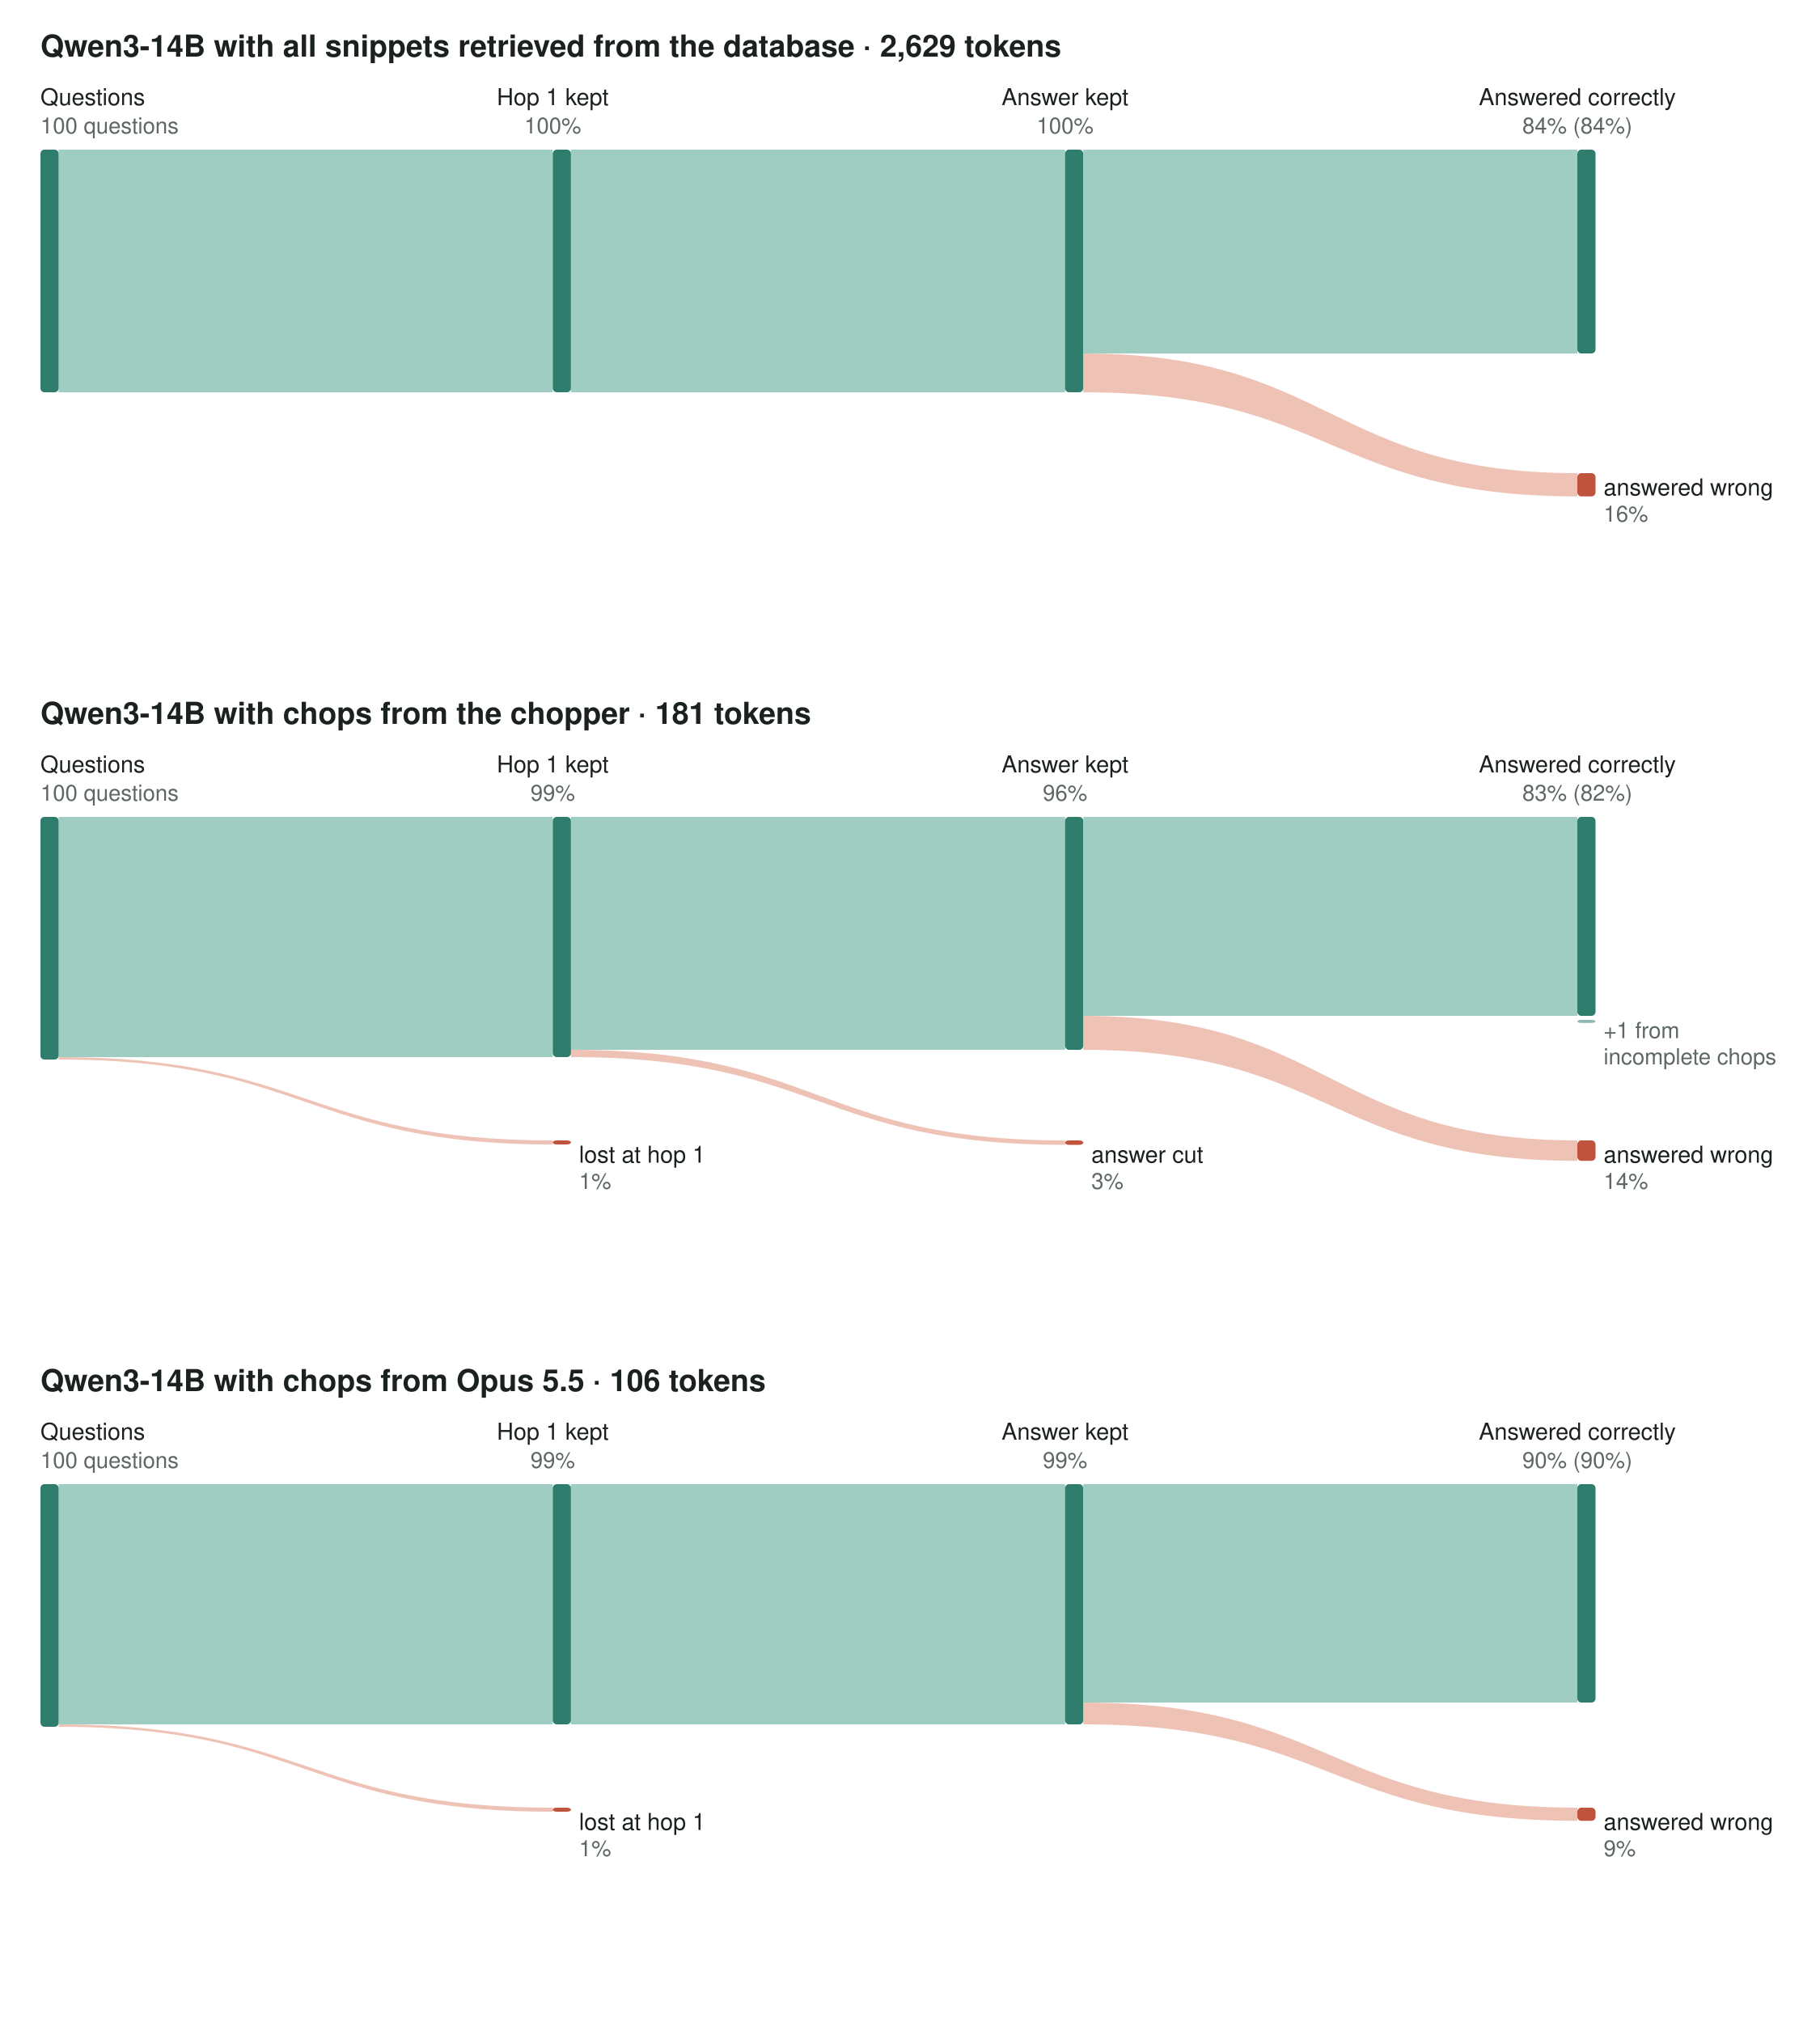
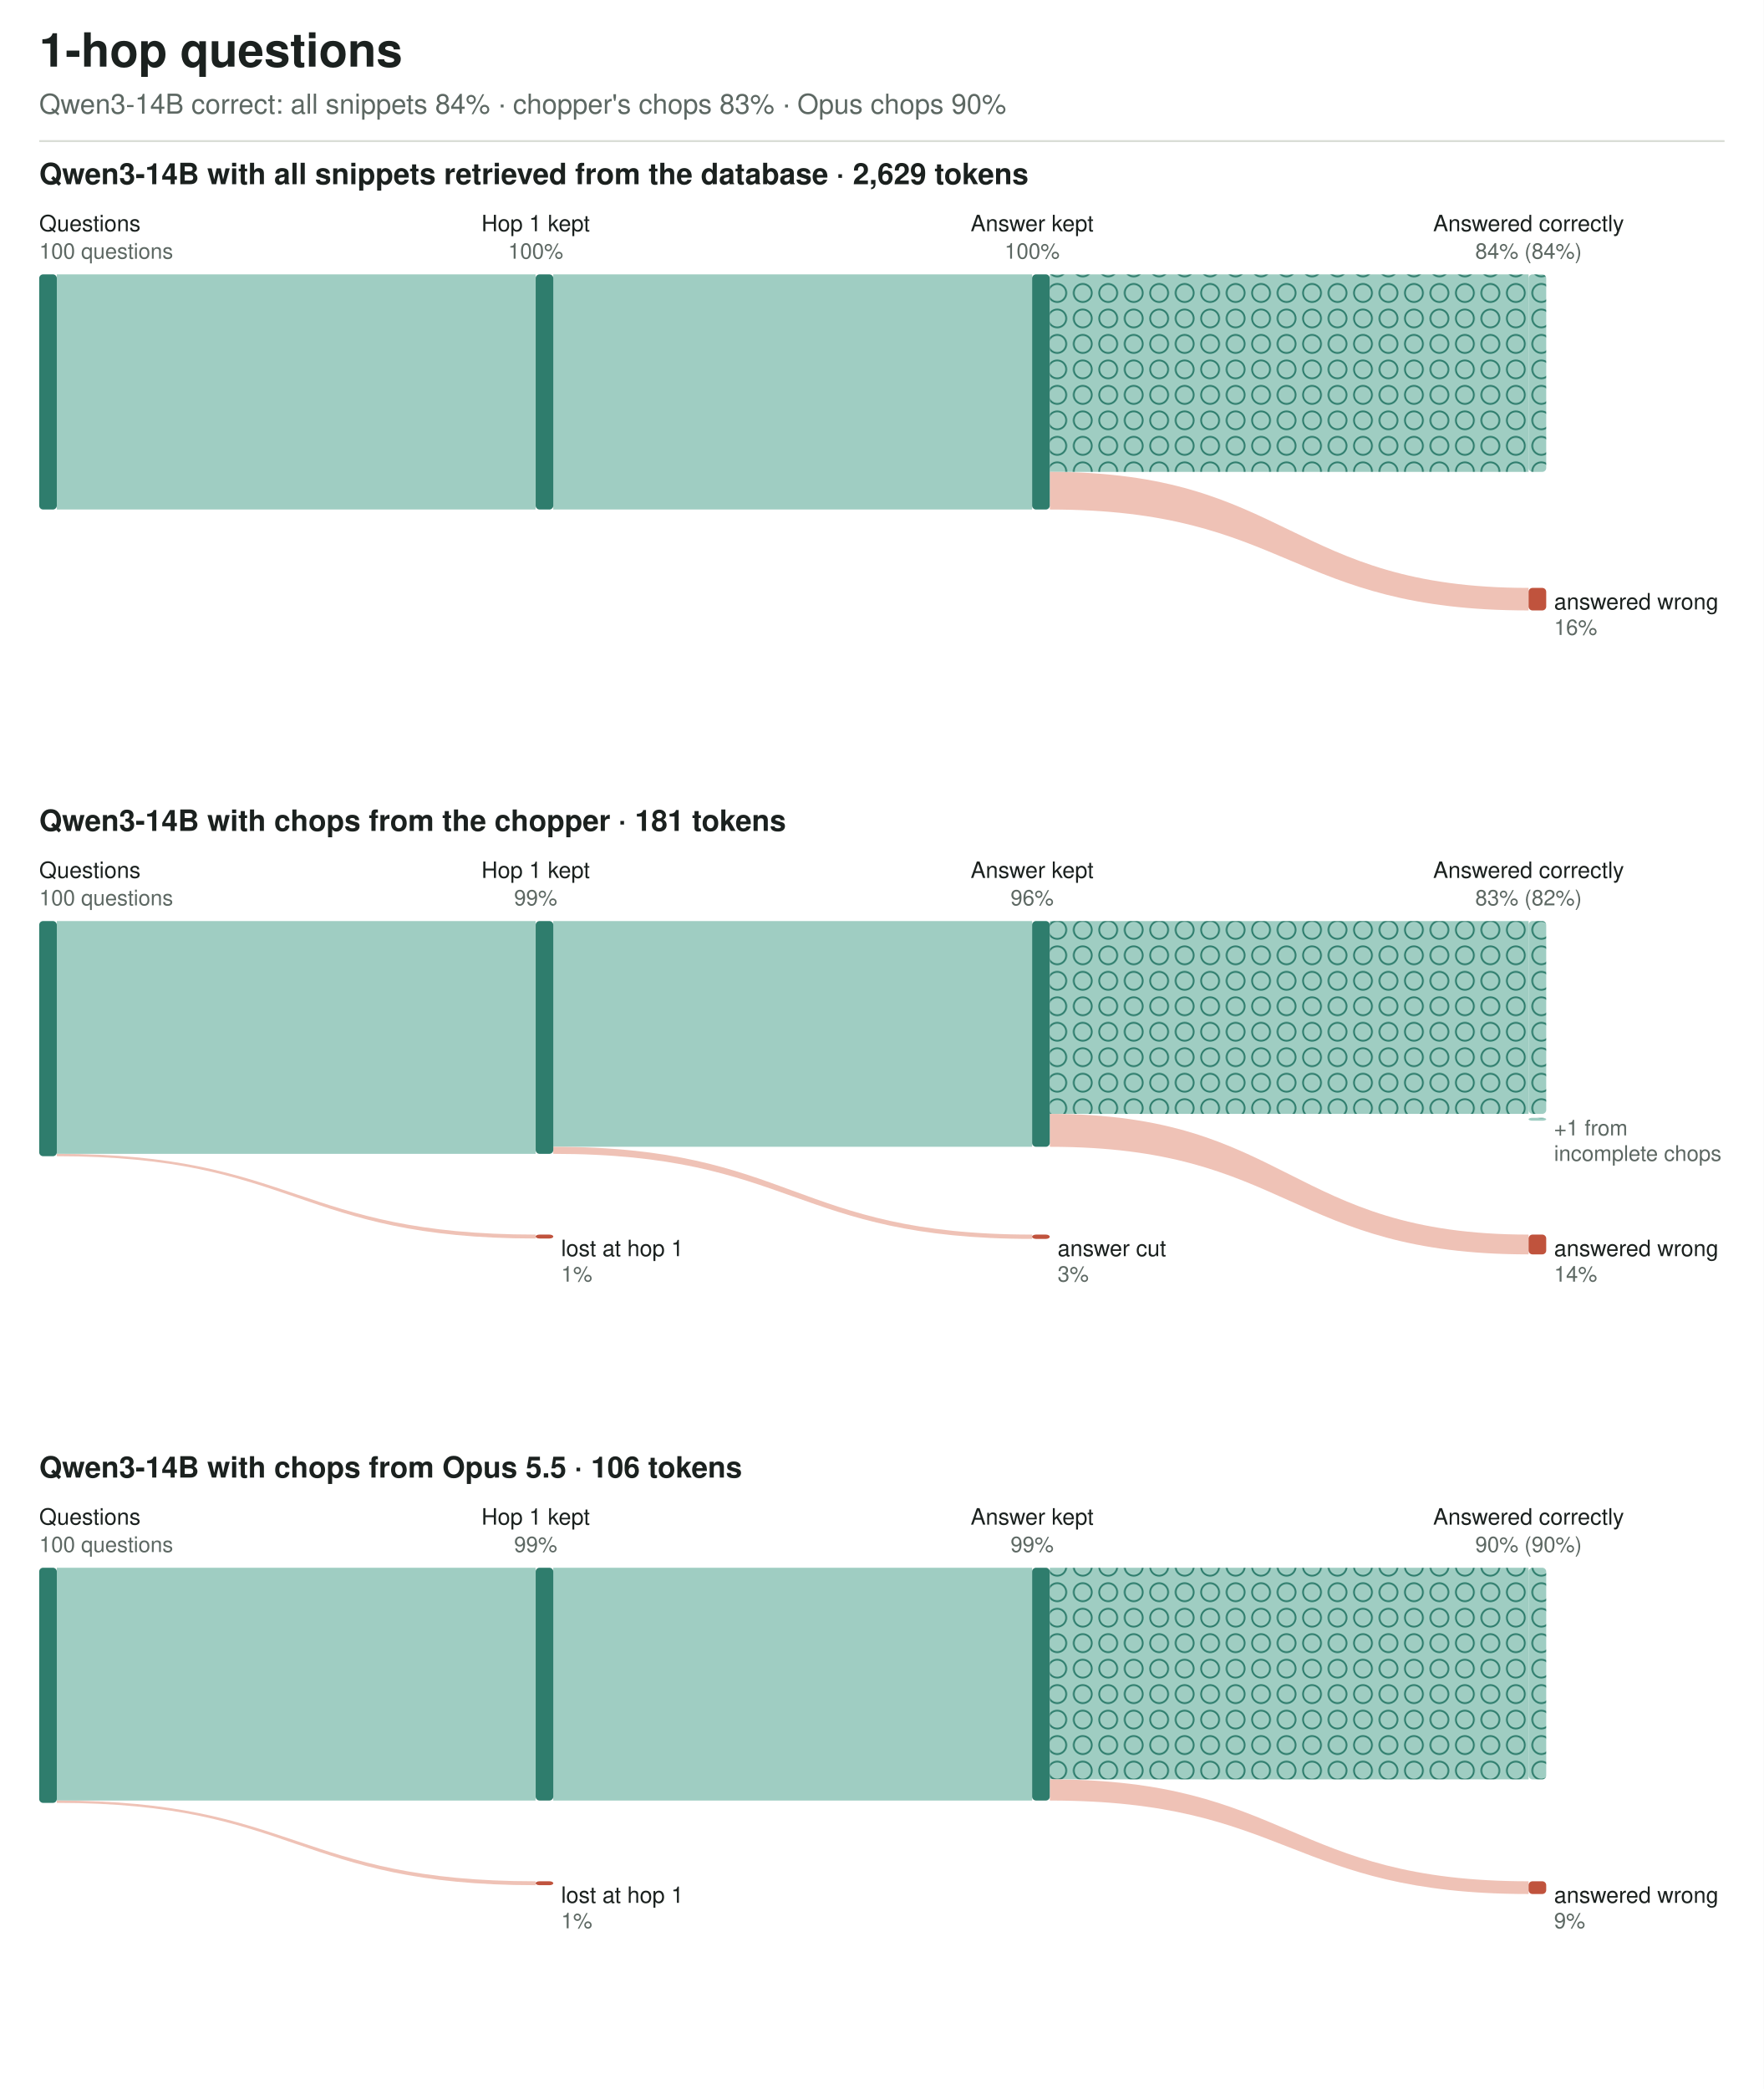
- <svg xmlns="http://www.w3.org/2000/svg" viewBox="0 0 900 1000" width="900" font-family="Helvetica, Arial, sans-serif">
+ <svg xmlns="http://www.w3.org/2000/svg" viewBox="0 0 900 1066" width="900" font-family="Helvetica, Arial, sans-serif">
  <rect width="100%" height="100%" fill="#ffffff" />
-   <text x="20" y="28" font-size="15" font-weight="700" fill="#1b211f">Qwen3-14B with all snippets retrieved from the database · 2,629 tokens</text>
-   <path d="M29.0,74.0 C151.2,74.0 151.2,74.0 273.3,74.0 L273.3,194.0 C151.2,194.0 151.2,194.0 29.0,194.0 Z" fill="#9fcdc2" />
-   <path d="M282.3,74.0 C404.5,74.0 404.5,74.0 526.7,74.0 L526.7,194.0 C404.5,194.0 404.5,194.0 282.3,194.0 Z" fill="#9fcdc2" />
-   <path d="M535.7,74.0 C657.8,74.0 657.8,74.0 780.0,74.0 L780.0,174.8 C657.8,174.8 657.8,174.8 535.7,174.8 Z" fill="#9fcdc2" />
-   <path d="M535.7,174.8 C657.8,174.8 657.8,234.0 780.0,234.0 L780.0,245.5 C657.8,245.5 657.8,194.0 535.7,194.0 Z" fill="#efc2b6" />
-   <rect x="780.0" y="234" width="9" height="11.5" fill="#c0533d" rx="2" />
-   <text x="793.0" y="245" font-size="11.5" fill="#1b211f">answered wrong</text>
-   <text x="793.0" y="258" font-size="11" fill="#5d6863">16%</text>
-   <rect x="20.0" y="74" width="9" height="120.0" fill="#2f7d6d" rx="2" />
-   <text x="20.0" y="52" font-size="11.5" text-anchor="start" fill="#1b211f">Questions</text>
-   <text x="20.0" y="66" font-size="11" text-anchor="start" fill="#5d6863">100 questions</text>
-   <rect x="273.333" y="74" width="9" height="120.0" fill="#2f7d6d" rx="2" />
-   <text x="273.333" y="52" font-size="11.5" text-anchor="middle" fill="#1b211f">Hop 1 kept</text>
-   <text x="273.333" y="66" font-size="11" text-anchor="middle" fill="#5d6863">100%</text>
-   <rect x="526.667" y="74" width="9" height="120.0" fill="#2f7d6d" rx="2" />
-   <text x="526.667" y="52" font-size="11.5" text-anchor="middle" fill="#1b211f">Answer kept</text>
-   <text x="526.667" y="66" font-size="11" text-anchor="middle" fill="#5d6863">100%</text>
-   <rect x="780.0" y="74" width="9" height="100.8" fill="#2f7d6d" rx="2" />
-   <text x="780.0" y="52" font-size="11.5" text-anchor="middle" fill="#1b211f">Answered correctly</text>
-   <text x="780.0" y="66" font-size="11" text-anchor="middle" fill="#5d6863">84% (84%)</text>
-   <text x="20" y="358.0" font-size="15" font-weight="700" fill="#1b211f">Qwen3-14B with chops from the chopper · 181 tokens</text>
-   <path d="M29.0,404.0 C151.2,404.0 151.2,404.0 273.3,404.0 L273.3,522.8 C151.2,522.8 151.2,522.8 29.0,522.8 Z" fill="#9fcdc2" />
-   <path d="M29.0,522.8 C151.2,522.8 151.2,564.0 273.3,564.0 L273.3,566.0 C151.2,566.0 151.2,524.0 29.0,524.0 Z" fill="#efc2b6" />
-   <rect x="273.333" y="564.0" width="9" height="2.0" fill="#c0533d" rx="2" />
-   <text x="286.333" y="575.0" font-size="11.5" fill="#1b211f">lost at hop 1</text>
-   <text x="286.333" y="588.0" font-size="11" fill="#5d6863">1%</text>
-   <path d="M282.3,404.0 C404.5,404.0 404.5,404.0 526.7,404.0 L526.7,519.2 C404.5,519.2 404.5,519.2 282.3,519.2 Z" fill="#9fcdc2" />
-   <path d="M282.3,519.2 C404.5,519.2 404.5,564.0 526.7,564.0 L526.7,566.2 C404.5,566.2 404.5,522.8 282.3,522.8 Z" fill="#efc2b6" />
-   <rect x="526.667" y="564.0" width="9" height="2.2" fill="#c0533d" rx="2" />
-   <text x="539.667" y="575.0" font-size="11.5" fill="#1b211f">answer cut</text>
-   <text x="539.667" y="588.0" font-size="11" fill="#5d6863">3%</text>
-   <path d="M535.7,404.0 C657.8,404.0 657.8,404.0 780.0,404.0 L780.0,502.4 C657.8,502.4 657.8,502.4 535.7,502.4 Z" fill="#9fcdc2" />
-   <path d="M535.7,502.4 C657.8,502.4 657.8,564.0 780.0,564.0 L780.0,574.1 C657.8,574.1 657.8,519.2 535.7,519.2 Z" fill="#efc2b6" />
-   <rect x="780.0" y="564.0" width="9" height="10.1" fill="#c0533d" rx="2" />
-   <text x="793.0" y="575.0" font-size="11.5" fill="#1b211f">answered wrong</text>
-   <text x="793.0" y="588.0" font-size="11" fill="#5d6863">14%</text>
-   <rect x="20.0" y="404.0" width="9" height="120.0" fill="#2f7d6d" rx="2" />
-   <text x="20.0" y="382.0" font-size="11.5" text-anchor="start" fill="#1b211f">Questions</text>
-   <text x="20.0" y="396.0" font-size="11" text-anchor="start" fill="#5d6863">100 questions</text>
-   <rect x="273.333" y="404.0" width="9" height="118.8" fill="#2f7d6d" rx="2" />
-   <text x="273.333" y="382.0" font-size="11.5" text-anchor="middle" fill="#1b211f">Hop 1 kept</text>
-   <text x="273.333" y="396.0" font-size="11" text-anchor="middle" fill="#5d6863">99%</text>
-   <rect x="526.667" y="404.0" width="9" height="115.2" fill="#2f7d6d" rx="2" />
-   <text x="526.667" y="382.0" font-size="11.5" text-anchor="middle" fill="#1b211f">Answer kept</text>
-   <text x="526.667" y="396.0" font-size="11" text-anchor="middle" fill="#5d6863">96%</text>
-   <rect x="780.0" y="404.0" width="9" height="98.4" fill="#2f7d6d" rx="2" />
-   <text x="780.0" y="382.0" font-size="11.5" text-anchor="middle" fill="#1b211f">Answered correctly</text>
-   <text x="780.0" y="396.0" font-size="11" text-anchor="middle" fill="#5d6863">83% (82%)</text>
-   <rect x="780.0" y="504.4" width="9" height="1.5" fill="#2f7d6d" fill-opacity="0.55" rx="2" />
-   <text x="793.0" y="513.4" font-size="11" fill="#5d6863">+1 from</text>
-   <text x="793.0" y="526.4" font-size="11" fill="#5d6863">incomplete chops</text>
-   <text x="20" y="688.0" font-size="15" font-weight="700" fill="#1b211f">Qwen3-14B with chops from Opus 5.5 · 106 tokens</text>
-   <path d="M29.0,734.0 C151.2,734.0 151.2,734.0 273.3,734.0 L273.3,852.8 C151.2,852.8 151.2,852.8 29.0,852.8 Z" fill="#9fcdc2" />
-   <path d="M29.0,852.8 C151.2,852.8 151.2,894.0 273.3,894.0 L273.3,896.0 C151.2,896.0 151.2,854.0 29.0,854.0 Z" fill="#efc2b6" />
-   <rect x="273.333" y="894.0" width="9" height="2.0" fill="#c0533d" rx="2" />
-   <text x="286.333" y="905.0" font-size="11.5" fill="#1b211f">lost at hop 1</text>
-   <text x="286.333" y="918.0" font-size="11" fill="#5d6863">1%</text>
-   <path d="M282.3,734.0 C404.5,734.0 404.5,734.0 526.7,734.0 L526.7,852.8 C404.5,852.8 404.5,852.8 282.3,852.8 Z" fill="#9fcdc2" />
-   <path d="M535.7,734.0 C657.8,734.0 657.8,734.0 780.0,734.0 L780.0,842.0 C657.8,842.0 657.8,842.0 535.7,842.0 Z" fill="#9fcdc2" />
-   <path d="M535.7,842.0 C657.8,842.0 657.8,894.0 780.0,894.0 L780.0,900.5 C657.8,900.5 657.8,852.8 535.7,852.8 Z" fill="#efc2b6" />
-   <rect x="780.0" y="894.0" width="9" height="6.5" fill="#c0533d" rx="2" />
-   <text x="793.0" y="905.0" font-size="11.5" fill="#1b211f">answered wrong</text>
-   <text x="793.0" y="918.0" font-size="11" fill="#5d6863">9%</text>
-   <rect x="20.0" y="734.0" width="9" height="120.0" fill="#2f7d6d" rx="2" />
-   <text x="20.0" y="712.0" font-size="11.5" text-anchor="start" fill="#1b211f">Questions</text>
-   <text x="20.0" y="726.0" font-size="11" text-anchor="start" fill="#5d6863">100 questions</text>
-   <rect x="273.333" y="734.0" width="9" height="118.8" fill="#2f7d6d" rx="2" />
-   <text x="273.333" y="712.0" font-size="11.5" text-anchor="middle" fill="#1b211f">Hop 1 kept</text>
-   <text x="273.333" y="726.0" font-size="11" text-anchor="middle" fill="#5d6863">99%</text>
-   <rect x="526.667" y="734.0" width="9" height="118.8" fill="#2f7d6d" rx="2" />
-   <text x="526.667" y="712.0" font-size="11.5" text-anchor="middle" fill="#1b211f">Answer kept</text>
-   <text x="526.667" y="726.0" font-size="11" text-anchor="middle" fill="#5d6863">99%</text>
-   <rect x="780.0" y="734.0" width="9" height="108.0" fill="#2f7d6d" rx="2" />
-   <text x="780.0" y="712.0" font-size="11.5" text-anchor="middle" fill="#1b211f">Answered correctly</text>
-   <text x="780.0" y="726.0" font-size="11" text-anchor="middle" fill="#5d6863">90% (90%)</text>
+   <defs>
+     <pattern id="dots" width="13" height="13" patternUnits="userSpaceOnUse">
+       <rect width="13" height="13" fill="#9fcdc2" />
+       <circle cx="6.5" cy="6.5" r="4.6" fill="none" stroke="#2f7d6d" stroke-width="0.9" />
+     </pattern>
+   </defs>
+   <text x="20" y="34" font-size="24" font-weight="700" fill="#1b211f">1-hop questions</text>
+   <text x="20" y="58" font-size="14" fill="#5d6863">Qwen3-14B correct: all snippets 84% · chopper's chops 83% · Opus chops 90%</text>
+   <line x1="20" y1="72" x2="880" y2="72" stroke="#d9ddd6" />
+   <text x="20" y="94" font-size="15" font-weight="700" fill="#1b211f">Qwen3-14B with all snippets retrieved from the database · 2,629 tokens</text>
+   <path d="M29.0,140.0 C151.2,140.0 151.2,140.0 273.3,140.0 L273.3,260.0 C151.2,260.0 151.2,260.0 29.0,260.0 Z" fill="#9fcdc2" />
+   <path d="M282.3,140.0 C404.5,140.0 404.5,140.0 526.7,140.0 L526.7,260.0 C404.5,260.0 404.5,260.0 282.3,260.0 Z" fill="#9fcdc2" />
+   <path d="M535.7,140.0 C657.8,140.0 657.8,140.0 780.0,140.0 L780.0,240.8 C657.8,240.8 657.8,240.8 535.7,240.8 Z" fill="url(#dots)" />
+   <path d="M535.7,240.8 C657.8,240.8 657.8,300.0 780.0,300.0 L780.0,311.5 C657.8,311.5 657.8,260.0 535.7,260.0 Z" fill="#efc2b6" />
+   <rect x="780.0" y="300" width="9" height="11.5" fill="#c0533d" rx="2" />
+   <text x="793.0" y="311" font-size="11.5" fill="#1b211f">answered wrong</text>
+   <text x="793.0" y="324" font-size="11" fill="#5d6863">16%</text>
+   <rect x="20.0" y="140" width="9" height="120.0" fill="#2f7d6d" rx="2" />
+   <text x="20.0" y="118" font-size="11.5" text-anchor="start" fill="#1b211f">Questions</text>
+   <text x="20.0" y="132" font-size="11" text-anchor="start" fill="#5d6863">100 questions</text>
+   <rect x="273.333" y="140" width="9" height="120.0" fill="#2f7d6d" rx="2" />
+   <text x="273.333" y="118" font-size="11.5" text-anchor="middle" fill="#1b211f">Hop 1 kept</text>
+   <text x="273.333" y="132" font-size="11" text-anchor="middle" fill="#5d6863">100%</text>
+   <rect x="526.667" y="140" width="9" height="120.0" fill="#2f7d6d" rx="2" />
+   <text x="526.667" y="118" font-size="11.5" text-anchor="middle" fill="#1b211f">Answer kept</text>
+   <text x="526.667" y="132" font-size="11" text-anchor="middle" fill="#5d6863">100%</text>
+   <rect x="780.0" y="140" width="9" height="100.8" fill="url(#dots)" rx="2" />
+   <text x="780.0" y="118" font-size="11.5" text-anchor="middle" fill="#1b211f">Answered correctly</text>
+   <text x="780.0" y="132" font-size="11" text-anchor="middle" fill="#5d6863">84% (84%)</text>
+   <text x="20" y="424.0" font-size="15" font-weight="700" fill="#1b211f">Qwen3-14B with chops from the chopper · 181 tokens</text>
+   <path d="M29.0,470.0 C151.2,470.0 151.2,470.0 273.3,470.0 L273.3,588.8 C151.2,588.8 151.2,588.8 29.0,588.8 Z" fill="#9fcdc2" />
+   <path d="M29.0,588.8 C151.2,588.8 151.2,630.0 273.3,630.0 L273.3,632.0 C151.2,632.0 151.2,590.0 29.0,590.0 Z" fill="#efc2b6" />
+   <rect x="273.333" y="630.0" width="9" height="2.0" fill="#c0533d" rx="2" />
+   <text x="286.333" y="641.0" font-size="11.5" fill="#1b211f">lost at hop 1</text>
+   <text x="286.333" y="654.0" font-size="11" fill="#5d6863">1%</text>
+   <path d="M282.3,470.0 C404.5,470.0 404.5,470.0 526.7,470.0 L526.7,585.2 C404.5,585.2 404.5,585.2 282.3,585.2 Z" fill="#9fcdc2" />
+   <path d="M282.3,585.2 C404.5,585.2 404.5,630.0 526.7,630.0 L526.7,632.2 C404.5,632.2 404.5,588.8 282.3,588.8 Z" fill="#efc2b6" />
+   <rect x="526.667" y="630.0" width="9" height="2.2" fill="#c0533d" rx="2" />
+   <text x="539.667" y="641.0" font-size="11.5" fill="#1b211f">answer cut</text>
+   <text x="539.667" y="654.0" font-size="11" fill="#5d6863">3%</text>
+   <path d="M535.7,470.0 C657.8,470.0 657.8,470.0 780.0,470.0 L780.0,568.4 C657.8,568.4 657.8,568.4 535.7,568.4 Z" fill="url(#dots)" />
+   <path d="M535.7,568.4 C657.8,568.4 657.8,630.0 780.0,630.0 L780.0,640.1 C657.8,640.1 657.8,585.2 535.7,585.2 Z" fill="#efc2b6" />
+   <rect x="780.0" y="630.0" width="9" height="10.1" fill="#c0533d" rx="2" />
+   <text x="793.0" y="641.0" font-size="11.5" fill="#1b211f">answered wrong</text>
+   <text x="793.0" y="654.0" font-size="11" fill="#5d6863">14%</text>
+   <rect x="20.0" y="470.0" width="9" height="120.0" fill="#2f7d6d" rx="2" />
+   <text x="20.0" y="448.0" font-size="11.5" text-anchor="start" fill="#1b211f">Questions</text>
+   <text x="20.0" y="462.0" font-size="11" text-anchor="start" fill="#5d6863">100 questions</text>
+   <rect x="273.333" y="470.0" width="9" height="118.8" fill="#2f7d6d" rx="2" />
+   <text x="273.333" y="448.0" font-size="11.5" text-anchor="middle" fill="#1b211f">Hop 1 kept</text>
+   <text x="273.333" y="462.0" font-size="11" text-anchor="middle" fill="#5d6863">99%</text>
+   <rect x="526.667" y="470.0" width="9" height="115.2" fill="#2f7d6d" rx="2" />
+   <text x="526.667" y="448.0" font-size="11.5" text-anchor="middle" fill="#1b211f">Answer kept</text>
+   <text x="526.667" y="462.0" font-size="11" text-anchor="middle" fill="#5d6863">96%</text>
+   <rect x="780.0" y="470.0" width="9" height="98.4" fill="url(#dots)" rx="2" />
+   <text x="780.0" y="448.0" font-size="11.5" text-anchor="middle" fill="#1b211f">Answered correctly</text>
+   <text x="780.0" y="462.0" font-size="11" text-anchor="middle" fill="#5d6863">83% (82%)</text>
+   <rect x="780.0" y="570.4" width="9" height="1.5" fill="url(#dots)" rx="2" />
+   <text x="793.0" y="579.4" font-size="11" fill="#5d6863">+1 from</text>
+   <text x="793.0" y="592.4" font-size="11" fill="#5d6863">incomplete chops</text>
+   <text x="20" y="754.0" font-size="15" font-weight="700" fill="#1b211f">Qwen3-14B with chops from Opus 5.5 · 106 tokens</text>
+   <path d="M29.0,800.0 C151.2,800.0 151.2,800.0 273.3,800.0 L273.3,918.8 C151.2,918.8 151.2,918.8 29.0,918.8 Z" fill="#9fcdc2" />
+   <path d="M29.0,918.8 C151.2,918.8 151.2,960.0 273.3,960.0 L273.3,962.0 C151.2,962.0 151.2,920.0 29.0,920.0 Z" fill="#efc2b6" />
+   <rect x="273.333" y="960.0" width="9" height="2.0" fill="#c0533d" rx="2" />
+   <text x="286.333" y="971.0" font-size="11.5" fill="#1b211f">lost at hop 1</text>
+   <text x="286.333" y="984.0" font-size="11" fill="#5d6863">1%</text>
+   <path d="M282.3,800.0 C404.5,800.0 404.5,800.0 526.7,800.0 L526.7,918.8 C404.5,918.8 404.5,918.8 282.3,918.8 Z" fill="#9fcdc2" />
+   <path d="M535.7,800.0 C657.8,800.0 657.8,800.0 780.0,800.0 L780.0,908.0 C657.8,908.0 657.8,908.0 535.7,908.0 Z" fill="url(#dots)" />
+   <path d="M535.7,908.0 C657.8,908.0 657.8,960.0 780.0,960.0 L780.0,966.5 C657.8,966.5 657.8,918.8 535.7,918.8 Z" fill="#efc2b6" />
+   <rect x="780.0" y="960.0" width="9" height="6.5" fill="#c0533d" rx="2" />
+   <text x="793.0" y="971.0" font-size="11.5" fill="#1b211f">answered wrong</text>
+   <text x="793.0" y="984.0" font-size="11" fill="#5d6863">9%</text>
+   <rect x="20.0" y="800.0" width="9" height="120.0" fill="#2f7d6d" rx="2" />
+   <text x="20.0" y="778.0" font-size="11.5" text-anchor="start" fill="#1b211f">Questions</text>
+   <text x="20.0" y="792.0" font-size="11" text-anchor="start" fill="#5d6863">100 questions</text>
+   <rect x="273.333" y="800.0" width="9" height="118.8" fill="#2f7d6d" rx="2" />
+   <text x="273.333" y="778.0" font-size="11.5" text-anchor="middle" fill="#1b211f">Hop 1 kept</text>
+   <text x="273.333" y="792.0" font-size="11" text-anchor="middle" fill="#5d6863">99%</text>
+   <rect x="526.667" y="800.0" width="9" height="118.8" fill="#2f7d6d" rx="2" />
+   <text x="526.667" y="778.0" font-size="11.5" text-anchor="middle" fill="#1b211f">Answer kept</text>
+   <text x="526.667" y="792.0" font-size="11" text-anchor="middle" fill="#5d6863">99%</text>
+   <rect x="780.0" y="800.0" width="9" height="108.0" fill="url(#dots)" rx="2" />
+   <text x="780.0" y="778.0" font-size="11.5" text-anchor="middle" fill="#1b211f">Answered correctly</text>
+   <text x="780.0" y="792.0" font-size="11" text-anchor="middle" fill="#5d6863">90% (90%)</text>
</svg>
